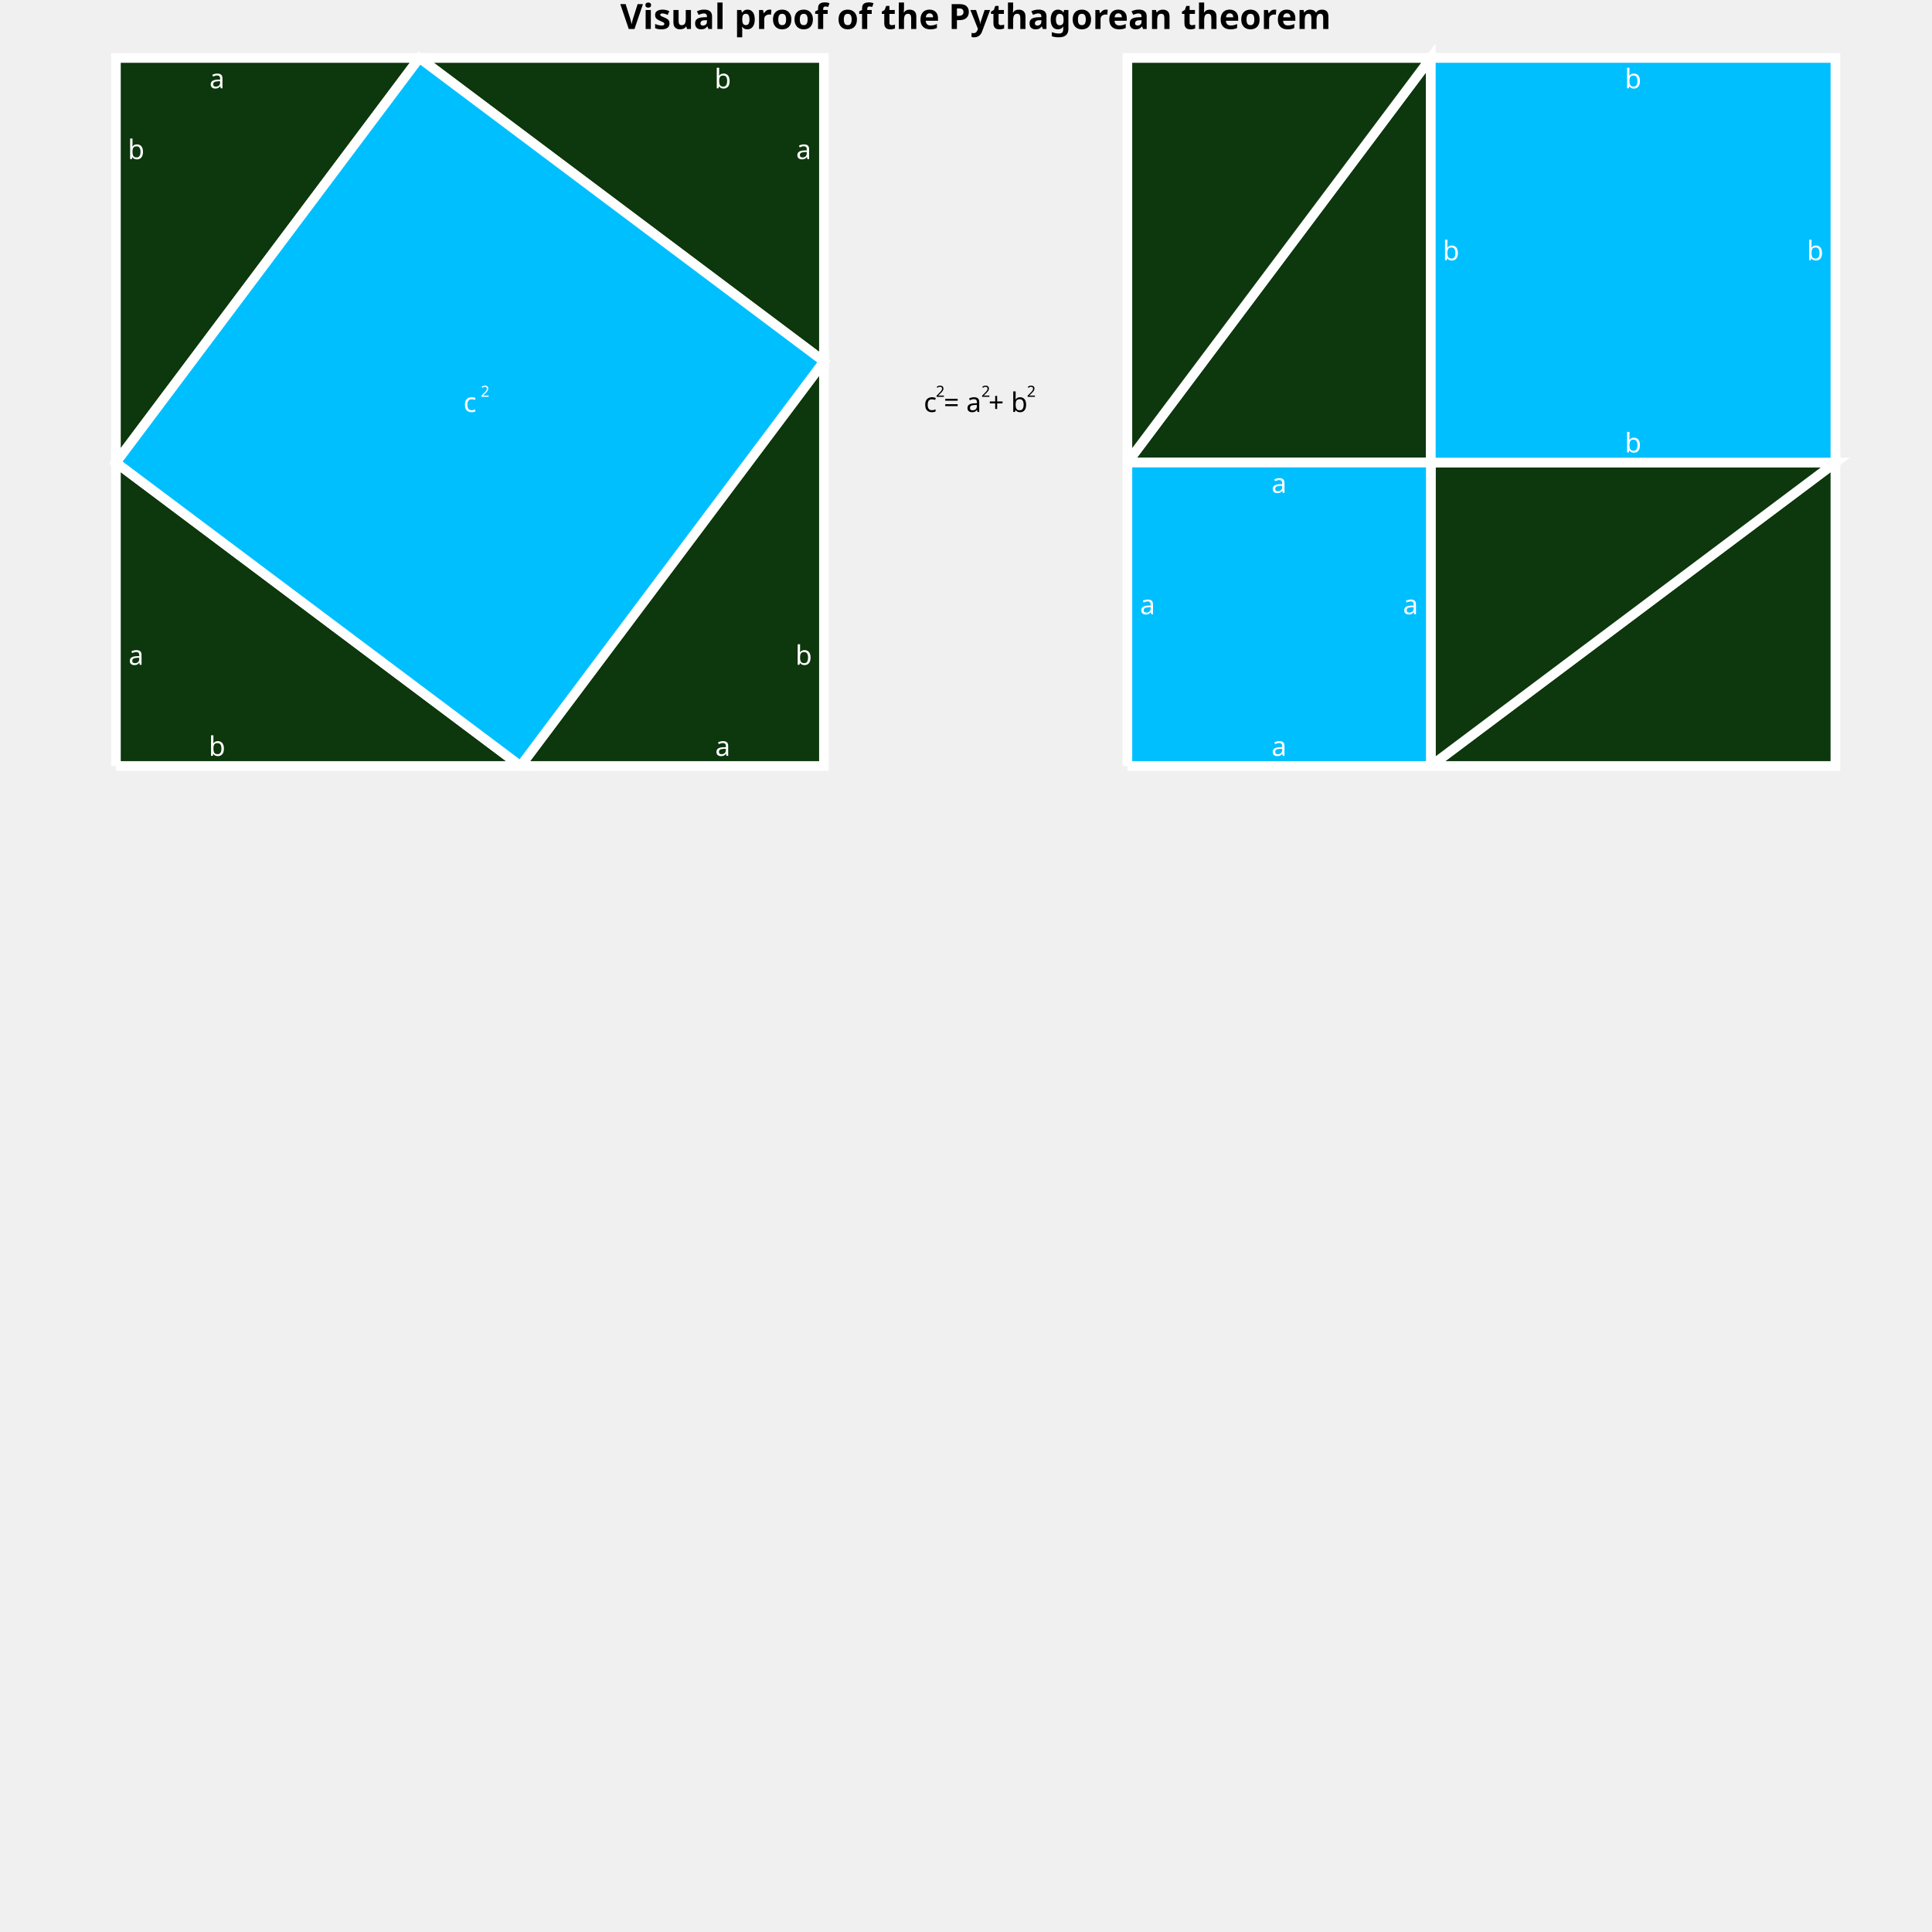
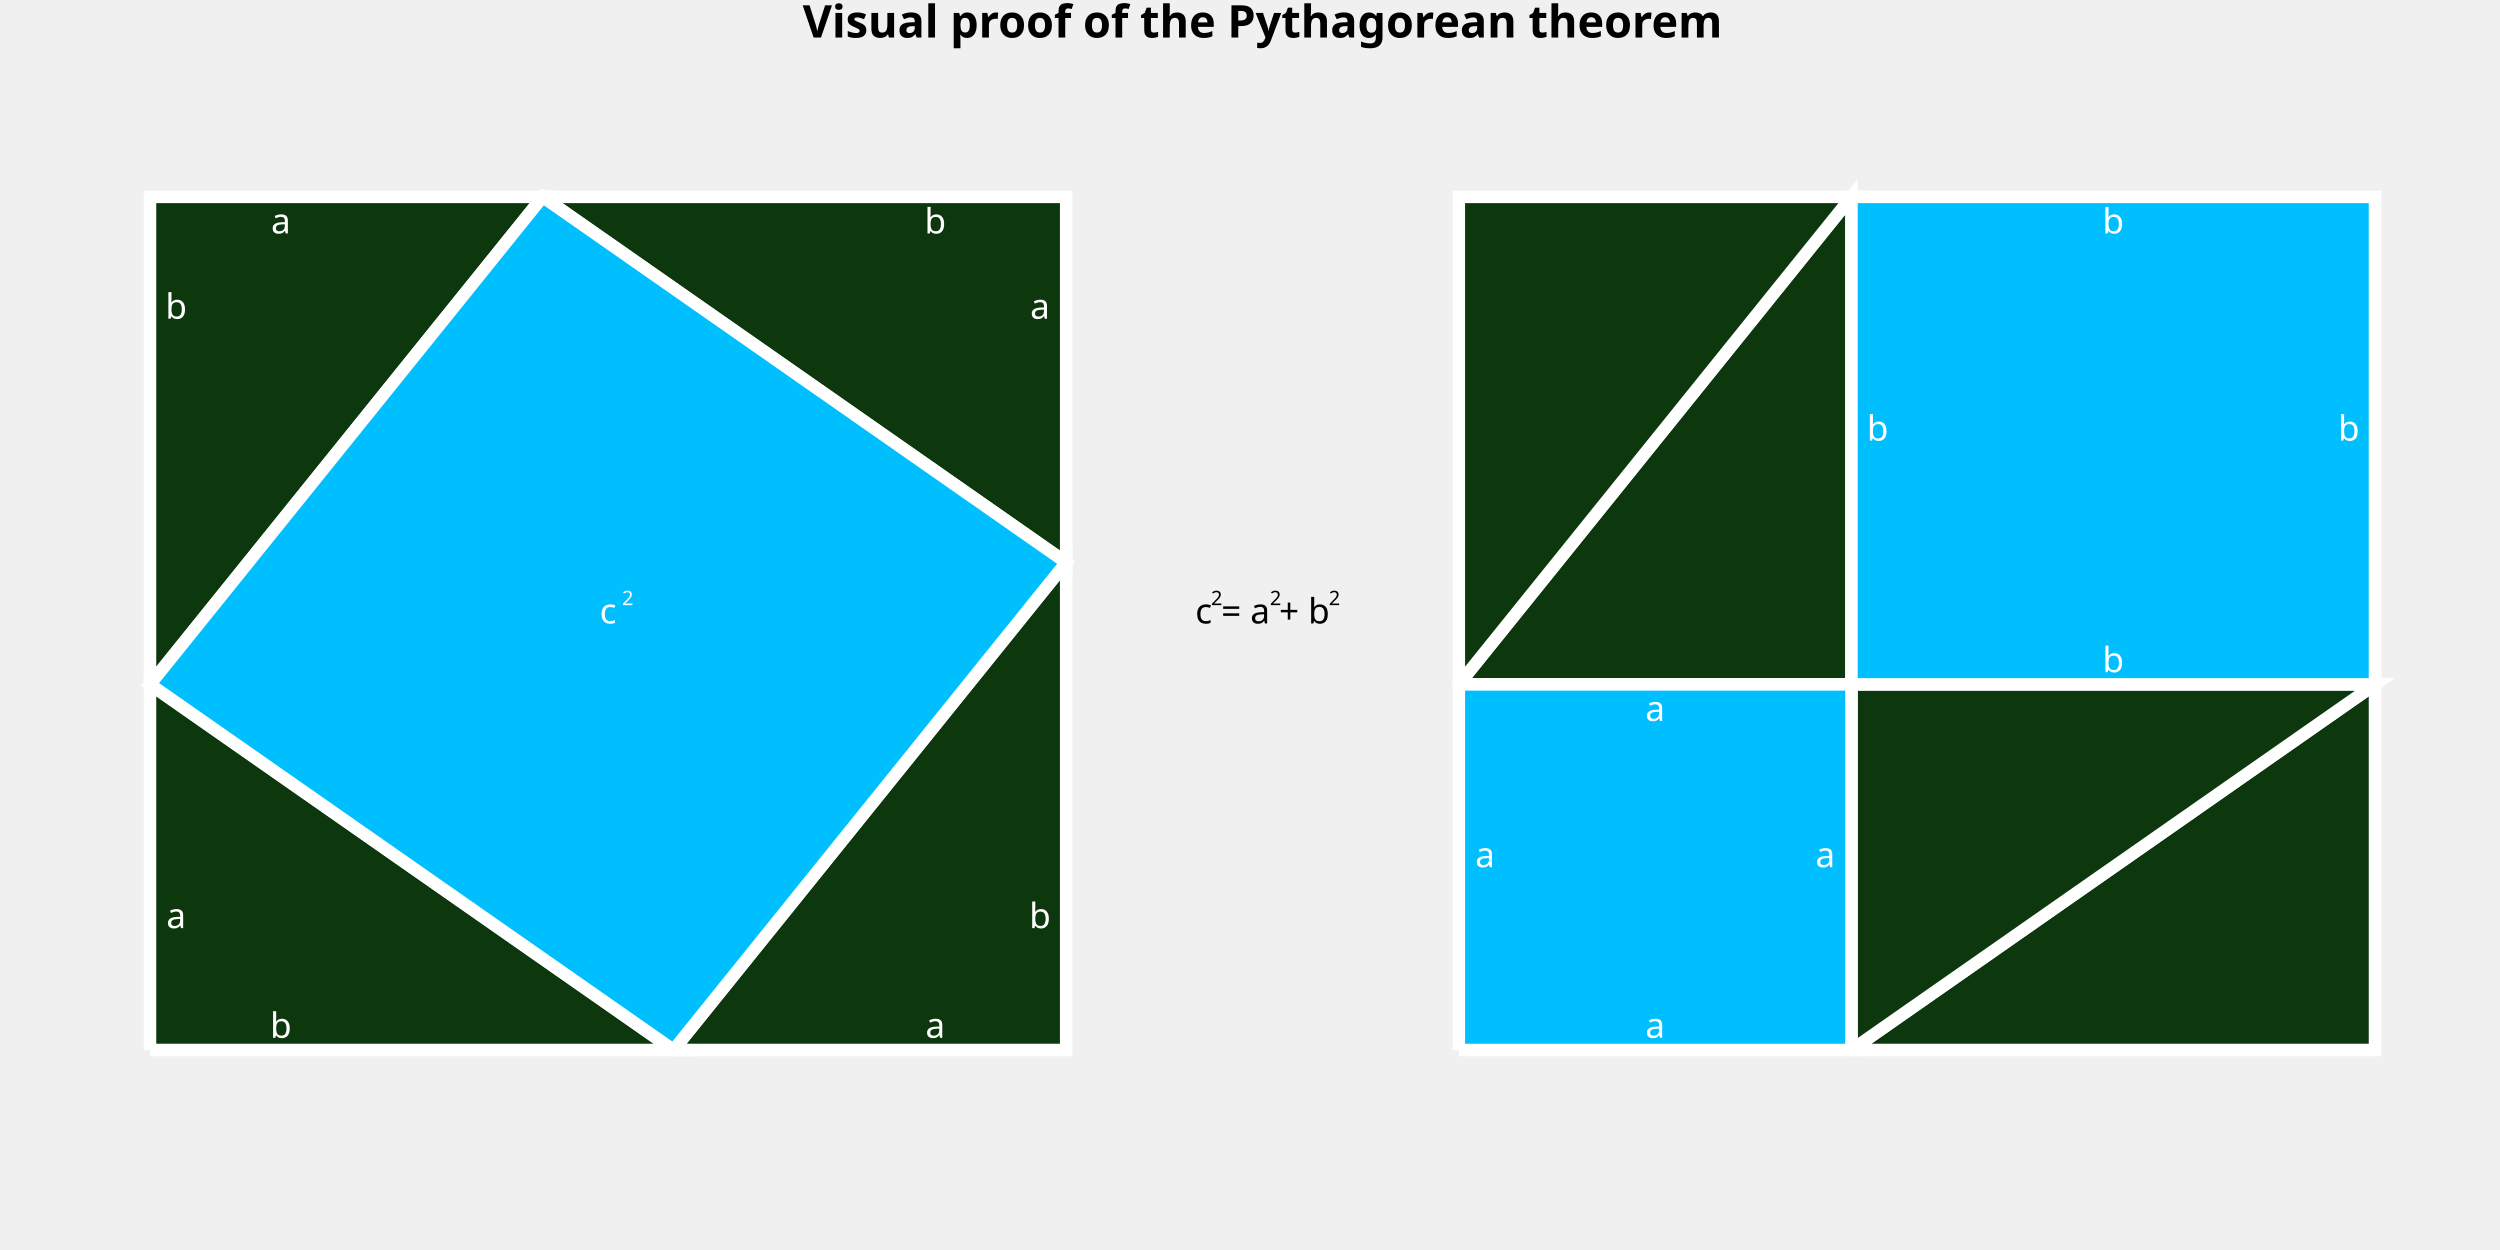
- <svg xmlns="http://www.w3.org/2000/svg" width="1000" height="1000" title="test2" version="1.1">
-   <rect fill="none" width="980" height="980" />
+ <svg xmlns="http://www.w3.org/2000/svg" width="1000.0" height="500.0" title="test2" version="1.1">
+   <rect fill="none" width="980" height="480" />
  <g transform="translate(60,30)">
-     <rect fill="none" width="890" height="890" />
+     <rect fill="none" width="890" height="390" />
    <text x="445" y="-15" text-anchor="middle" fill="black" style="font-size: 18px; font-family: sans-serif; font-weight: bold;">Visual proof of the Pythagorean theorem</text>
-     <path d="M0,366.471L209.412,366.471L0,209.412L0,366.471" style="stroke-width: 5; stroke: white; opacity: 1; fill: rgb(13, 55, 13);" />
-     <path d="M0,209.412L0,0L157.059,0L0,209.412" style="stroke-width: 5; stroke: white; opacity: 1; fill: rgb(13, 55, 13);" />
-     <path d="M157.059,0L366.471,0L366.471,157.059L157.059,0" style="stroke-width: 5; stroke: white; opacity: 1; fill: rgb(13, 55, 13);" />
-     <path d="M209.412,366.471L366.471,366.471L366.471,157.059L209.412,366.471" style="stroke-width: 5; stroke: white; opacity: 1; fill: rgb(13, 55, 13);" />
-     <path d="M523.529,209.412L680.588,209.412L680.588,0L523.529,209.412" style="stroke-width: 5; stroke: white; opacity: 1; fill: rgb(13, 55, 13);" />
-     <path d="M680.588,366.471L890,366.471L890,209.412L680.588,366.471" style="stroke-width: 5; stroke: white; opacity: 1; fill: rgb(13, 55, 13);" />
-     <path d="M680.588,366.471L890,209.412L680.588,209.412L680.588,366.471" style="stroke-width: 5; stroke: white; opacity: 1; fill: rgb(13, 55, 13);" />
-     <path d="M523.529,209.412L680.588,0L523.529,0L523.529,209.412" style="stroke-width: 5; stroke: white; opacity: 1; fill: rgb(13, 55, 13);" />
-     <path d="M209.412,366.471L366.471,157.059L157.059,0L0,209.412L209.412,366.471" style="stroke-width: 5; stroke: white; opacity: 1; fill: rgb(0, 191, 255);" />
-     <path d="M523.529,366.471L680.588,366.471L680.588,209.412L523.529,209.412L523.529,366.471" style="stroke-width: 5; stroke: white; opacity: 1; fill: rgb(0, 191, 255);" />
-     <path d="M680.588,209.412L890,209.412L890,0L680.588,0L680.588,209.412" style="stroke-width: 5; stroke: white; opacity: 1; fill: rgb(0, 191, 255);" />
-     <text fill="black" text-anchor="middle" x="426.676" y="175.382" style="font-size: 8px; font-family: sans-serif;">2</text>
-     <text fill="black" text-anchor="middle" x="450.235" y="175.382" style="font-size: 8px; font-family: sans-serif;">2</text>
-     <text fill="black" text-anchor="middle" x="473.794" y="175.382" style="font-size: 8px; font-family: sans-serif;">2</text>
-     <text fill="white" text-anchor="middle" x="191.088" y="175.382" style="font-size: 8px; font-family: sans-serif;">2</text>
-     <text fill="white" text-anchor="middle" x="183.235" y="183.235" style="font-size: 14px; font-family: sans-serif;">c</text>
-     <text fill="white" text-anchor="middle" x="52.353" y="361.235" style="font-size: 14px; font-family: sans-serif;">b</text>
-     <text fill="white" text-anchor="middle" x="314.118" y="361.235" style="font-size: 14px; font-family: sans-serif;">a</text>
-     <text fill="white" text-anchor="middle" x="314.118" y="15.706" style="font-size: 14px; font-family: sans-serif;">b</text>
-     <text fill="white" text-anchor="middle" x="52.353" y="15.706" style="font-size: 14px; font-family: sans-serif;">a</text>
-     <text fill="white" text-anchor="middle" x="10.471" y="52.353" style="font-size: 14px; font-family: sans-serif;">b</text>
-     <text fill="white" text-anchor="middle" x="10.471" y="314.118" style="font-size: 14px; font-family: sans-serif;">a</text>
-     <text fill="white" text-anchor="middle" x="356" y="52.353" style="font-size: 14px; font-family: sans-serif;">a</text>
-     <text fill="white" text-anchor="middle" x="356" y="314.118" style="font-size: 14px; font-family: sans-serif;">b</text>
-     <text fill="white" text-anchor="middle" x="534" y="287.941" style="font-size: 14px; font-family: sans-serif;">a</text>
-     <text fill="white" text-anchor="middle" x="670.118" y="287.941" style="font-size: 14px; font-family: sans-serif;">a</text>
-     <text fill="white" text-anchor="middle" x="602.059" y="361.235" style="font-size: 14px; font-family: sans-serif;">a</text>
-     <text fill="white" text-anchor="middle" x="602.059" y="225.118" style="font-size: 14px; font-family: sans-serif;">a</text>
-     <text fill="white" text-anchor="middle" x="785.294" y="204.176" style="font-size: 14px; font-family: sans-serif;">b</text>
-     <text fill="white" text-anchor="middle" x="785.294" y="15.706" style="font-size: 14px; font-family: sans-serif;">b</text>
-     <text fill="white" text-anchor="middle" x="691.059" y="104.706" style="font-size: 14px; font-family: sans-serif;">b</text>
-     <text fill="white" text-anchor="middle" x="879.529" y="104.706" style="font-size: 14px; font-family: sans-serif;">b</text>
-     <text fill="black" text-anchor="middle" x="445" y="183.235" style="font-size: 14px; font-family: sans-serif;">c = a + b</text>
+     <path d="M0,390L209.412,390L0,243.75L0,390" style="stroke-width: 5; stroke: white; opacity: 1; fill: rgb(13, 55, 13);" />
+     <path d="M0,243.75L0,48.75L157.059,48.75L0,243.75" style="stroke-width: 5; stroke: white; opacity: 1; fill: rgb(13, 55, 13);" />
+     <path d="M157.059,48.75L366.471,48.75L366.471,195L157.059,48.75" style="stroke-width: 5; stroke: white; opacity: 1; fill: rgb(13, 55, 13);" />
+     <path d="M209.412,390L366.471,390L366.471,195L209.412,390" style="stroke-width: 5; stroke: white; opacity: 1; fill: rgb(13, 55, 13);" />
+     <path d="M523.529,243.75L680.588,243.75L680.588,48.75L523.529,243.75" style="stroke-width: 5; stroke: white; opacity: 1; fill: rgb(13, 55, 13);" />
+     <path d="M680.588,390L890,390L890,243.75L680.588,390" style="stroke-width: 5; stroke: white; opacity: 1; fill: rgb(13, 55, 13);" />
+     <path d="M680.588,390L890,243.75L680.588,243.75L680.588,390" style="stroke-width: 5; stroke: white; opacity: 1; fill: rgb(13, 55, 13);" />
+     <path d="M523.529,243.75L680.588,48.75L523.529,48.75L523.529,243.75" style="stroke-width: 5; stroke: white; opacity: 1; fill: rgb(13, 55, 13);" />
+     <path d="M209.412,390L366.471,195L157.059,48.75L0,243.75L209.412,390" style="stroke-width: 5; stroke: white; opacity: 1; fill: rgb(0, 191, 255);" />
+     <path d="M523.529,390L680.588,390L680.588,243.75L523.529,243.75L523.529,390" style="stroke-width: 5; stroke: white; opacity: 1; fill: rgb(0, 191, 255);" />
+     <path d="M680.588,243.75L890,243.75L890,48.75L680.588,48.75L680.588,243.75" style="stroke-width: 5; stroke: white; opacity: 1; fill: rgb(0, 191, 255);" />
+     <text fill="black" text-anchor="middle" x="426.676" y="212.062" style="font-size: 8px; font-family: sans-serif;">2</text>
+     <text fill="black" text-anchor="middle" x="450.235" y="212.062" style="font-size: 8px; font-family: sans-serif;">2</text>
+     <text fill="black" text-anchor="middle" x="473.794" y="212.062" style="font-size: 8px; font-family: sans-serif;">2</text>
+     <text fill="white" text-anchor="middle" x="191.088" y="212.062" style="font-size: 8px; font-family: sans-serif;">2</text>
+     <text fill="white" text-anchor="middle" x="183.235" y="219.375" style="font-size: 14px; font-family: sans-serif;">c</text>
+     <text fill="white" text-anchor="middle" x="52.353" y="385.125" style="font-size: 14px; font-family: sans-serif;">b</text>
+     <text fill="white" text-anchor="middle" x="314.118" y="385.125" style="font-size: 14px; font-family: sans-serif;">a</text>
+     <text fill="white" text-anchor="middle" x="314.118" y="63.375" style="font-size: 14px; font-family: sans-serif;">b</text>
+     <text fill="white" text-anchor="middle" x="52.353" y="63.375" style="font-size: 14px; font-family: sans-serif;">a</text>
+     <text fill="white" text-anchor="middle" x="10.471" y="97.5" style="font-size: 14px; font-family: sans-serif;">b</text>
+     <text fill="white" text-anchor="middle" x="10.471" y="341.25" style="font-size: 14px; font-family: sans-serif;">a</text>
+     <text fill="white" text-anchor="middle" x="356" y="97.5" style="font-size: 14px; font-family: sans-serif;">a</text>
+     <text fill="white" text-anchor="middle" x="356" y="341.25" style="font-size: 14px; font-family: sans-serif;">b</text>
+     <text fill="white" text-anchor="middle" x="534" y="316.875" style="font-size: 14px; font-family: sans-serif;">a</text>
+     <text fill="white" text-anchor="middle" x="670.118" y="316.875" style="font-size: 14px; font-family: sans-serif;">a</text>
+     <text fill="white" text-anchor="middle" x="602.059" y="385.125" style="font-size: 14px; font-family: sans-serif;">a</text>
+     <text fill="white" text-anchor="middle" x="602.059" y="258.375" style="font-size: 14px; font-family: sans-serif;">a</text>
+     <text fill="white" text-anchor="middle" x="785.294" y="238.875" style="font-size: 14px; font-family: sans-serif;">b</text>
+     <text fill="white" text-anchor="middle" x="785.294" y="63.375" style="font-size: 14px; font-family: sans-serif;">b</text>
+     <text fill="white" text-anchor="middle" x="691.059" y="146.25" style="font-size: 14px; font-family: sans-serif;">b</text>
+     <text fill="white" text-anchor="middle" x="879.529" y="146.25" style="font-size: 14px; font-family: sans-serif;">b</text>
+     <text fill="black" text-anchor="middle" x="445" y="219.375" style="font-size: 14px; font-family: sans-serif;">c = a + b</text>
  </g>
</svg>
